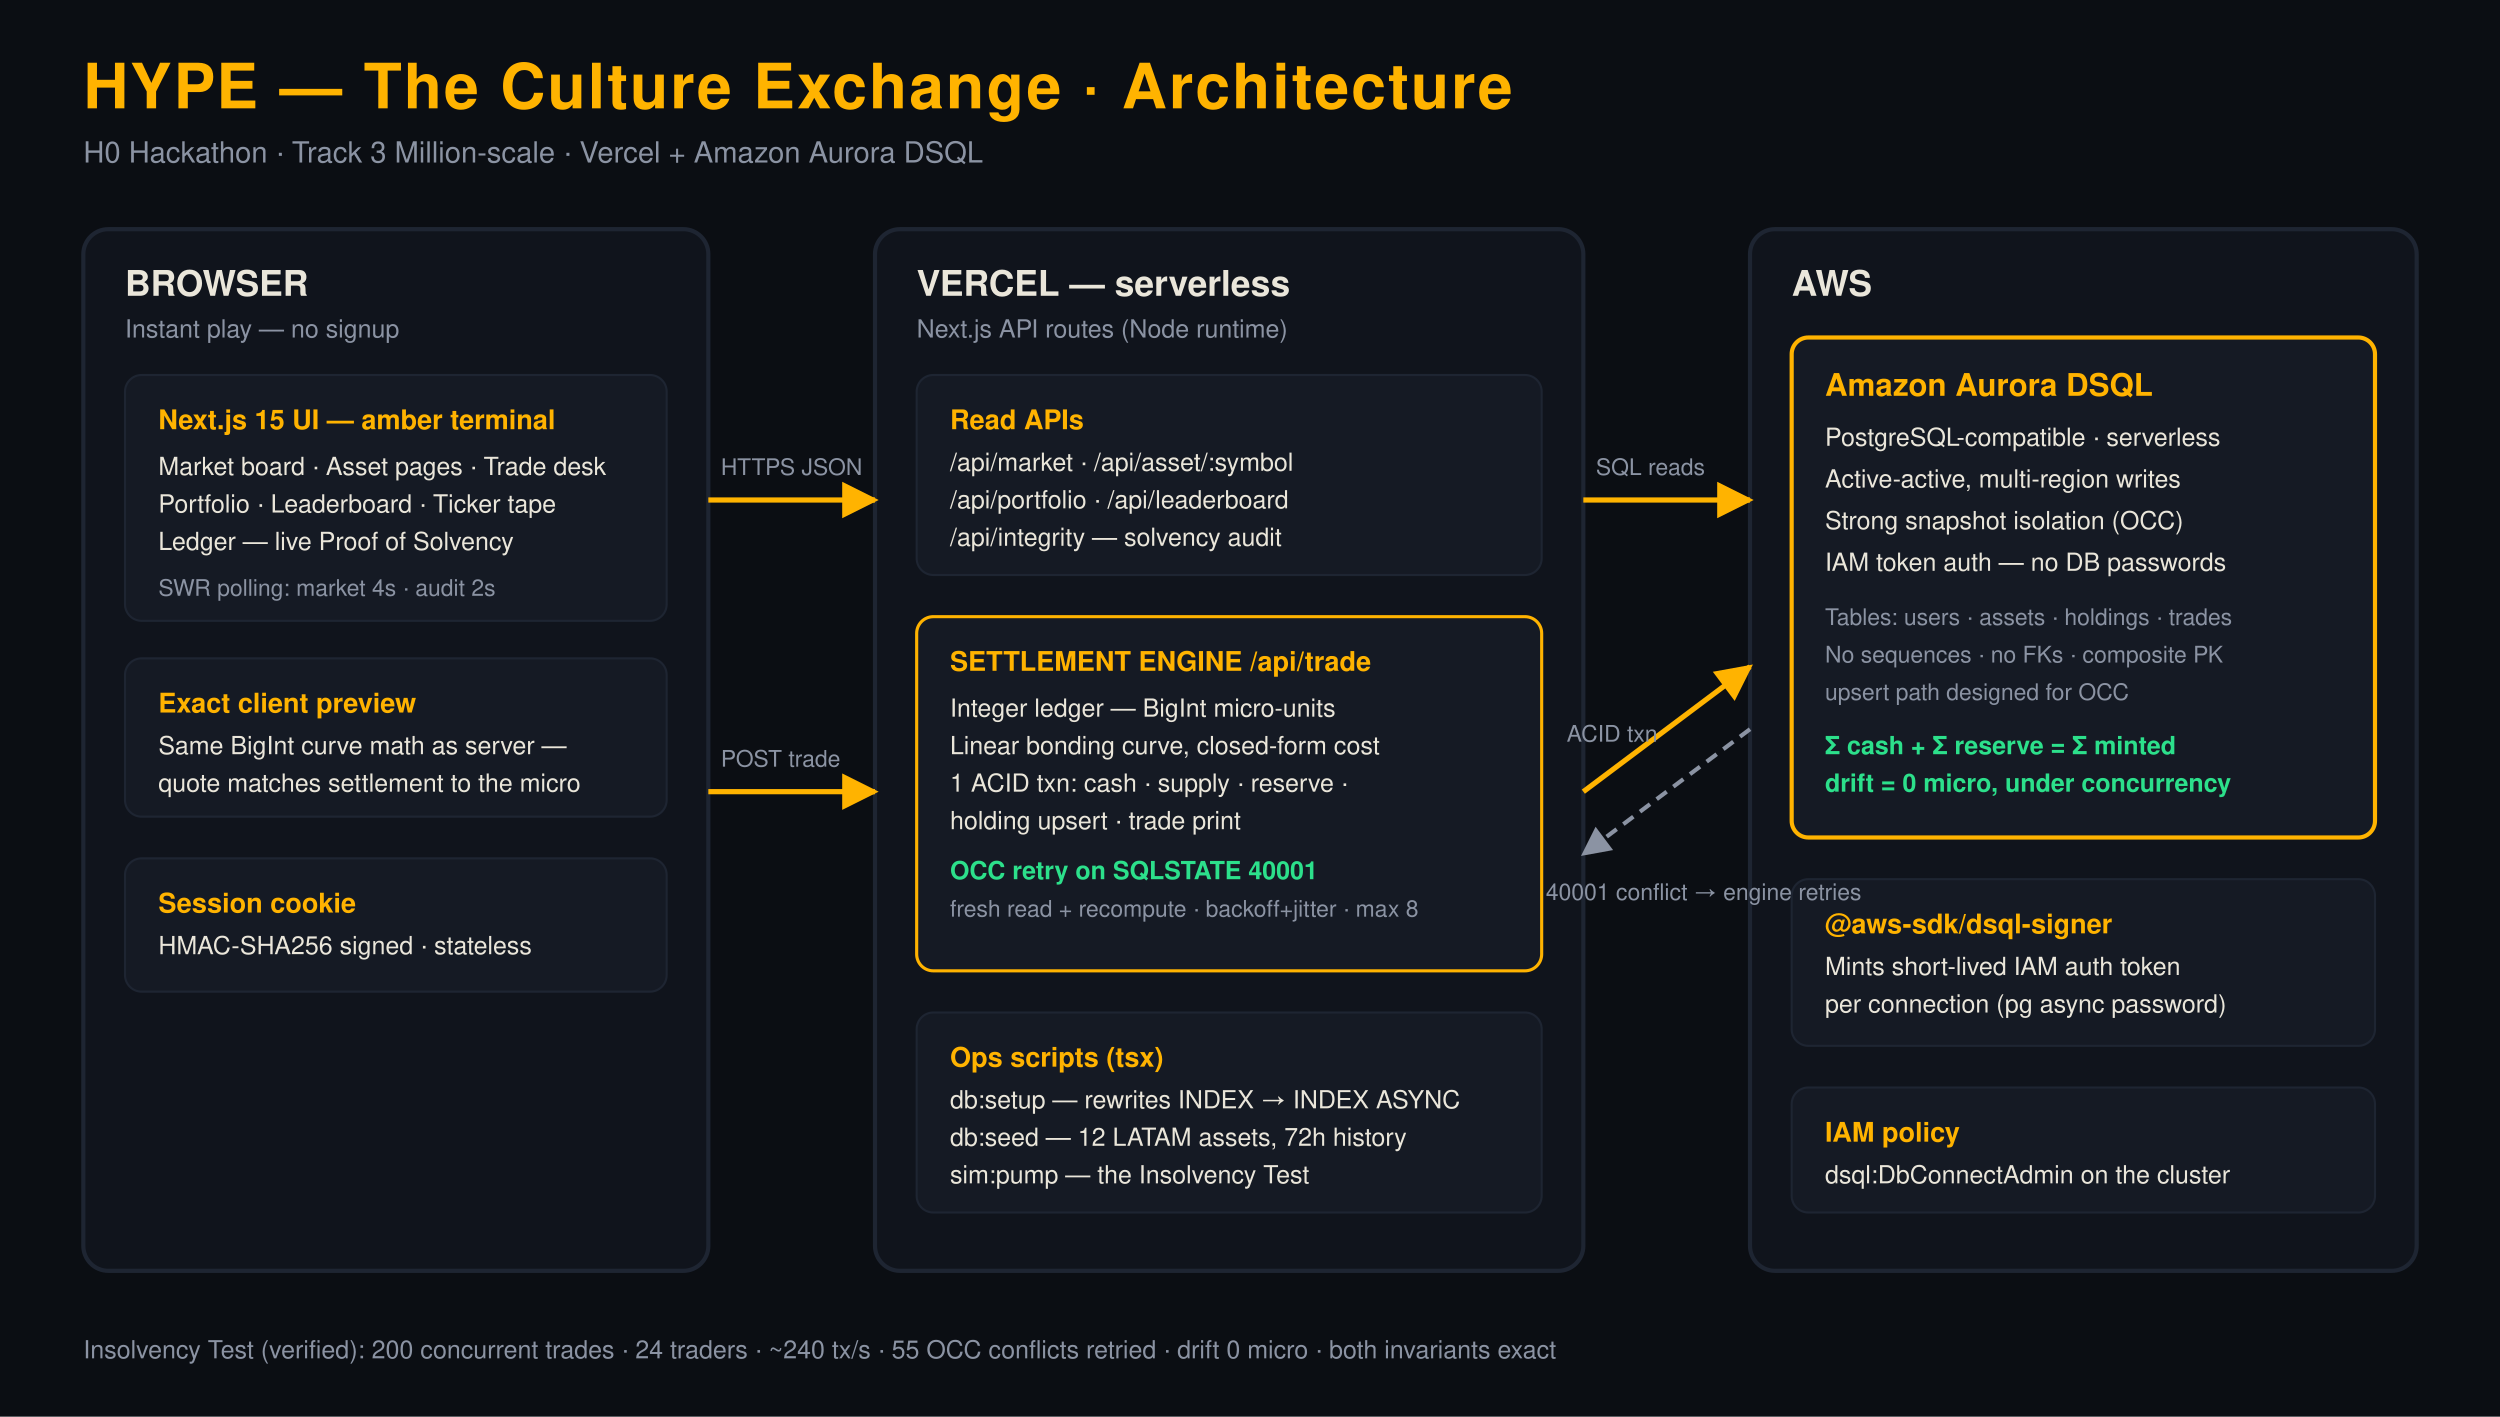
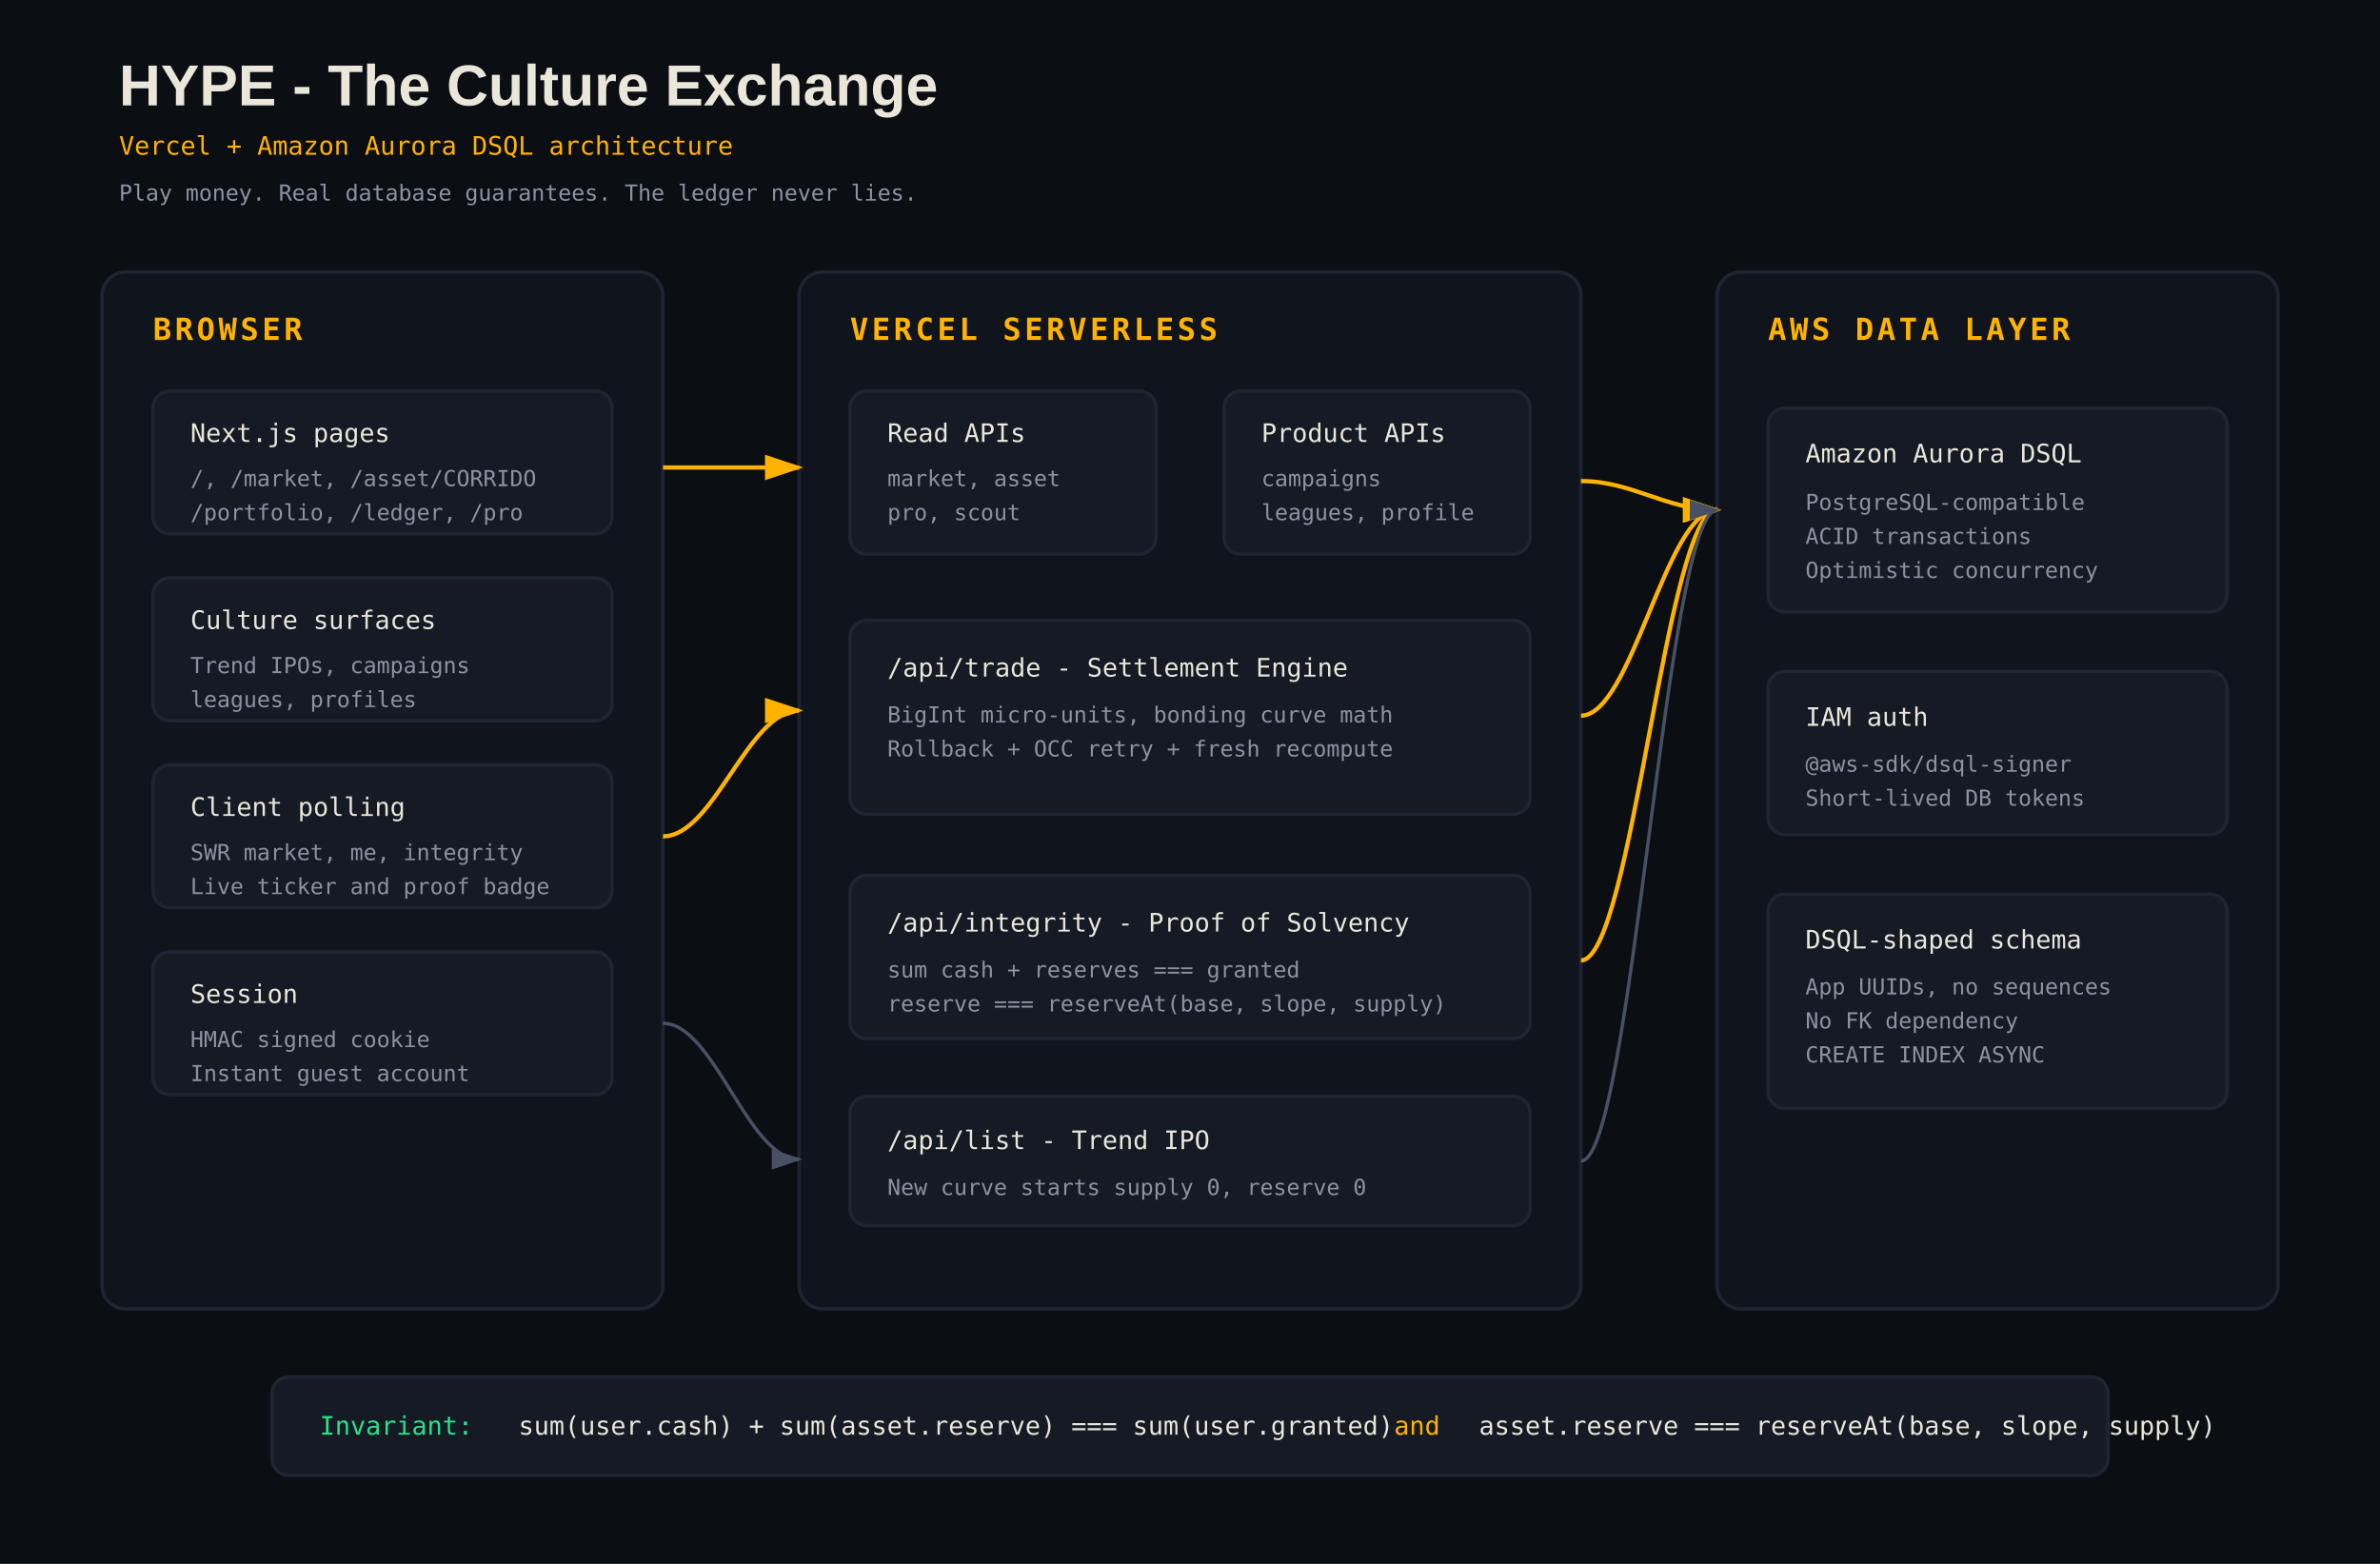
- <svg xmlns="http://www.w3.org/2000/svg" viewBox="0 0 1200 680" font-family="Segoe UI, Helvetica, Arial, sans-serif">
+ <svg xmlns="http://www.w3.org/2000/svg" width="1400" height="920" viewBox="0 0 1400 920">
  <defs>
-     <marker id="arrow" viewBox="0 0 10 10" refX="9" refY="5" markerWidth="7" markerHeight="7" orient="auto-start-reverse">
-       <path d="M0,0 L10,5 L0,10 z" fill="#FFB300" />
+     <style>
+       .bg { fill: #0B0E13; }
+       .panel { fill: #10141C; stroke: #1E2532; stroke-width: 2; rx: 14; }
+       .panel2 { fill: #151A24; stroke: #1E2532; stroke-width: 2; rx: 10; }
+       .amber { fill: #FFB300; }
+       .paper { fill: #EAE6DA; }
+       .mut { fill: #8B93A3; }
+       .green { fill: #2CE08B; }
+       .line { stroke: #FFB300; stroke-width: 2.5; fill: none; marker-end: url(#arrow); }
+       .soft { stroke: #485163; stroke-width: 2; fill: none; marker-end: url(#arrow-soft); }
+       text { font-family: "IBM Plex Mono", Consolas, monospace; }
+       .title { font-family: Arial, sans-serif; font-weight: 800; font-size: 34px; }
+       .h { font-weight: 700; font-size: 18px; letter-spacing: 2px; }
+       .t { font-size: 15px; }
+       .s { font-size: 13px; }
+     </style>
+     <marker id="arrow" markerWidth="10" markerHeight="10" refX="8" refY="3" orient="auto" markerUnits="strokeWidth">
+       <path d="M0,0 L0,6 L9,3 z" fill="#FFB300" />
    </marker>
-     <marker id="arrowdim" viewBox="0 0 10 10" refX="9" refY="5" markerWidth="7" markerHeight="7" orient="auto-start-reverse">
-       <path d="M0,0 L10,5 L0,10 z" fill="#8B93A3" />
+     <marker id="arrow-soft" markerWidth="10" markerHeight="10" refX="8" refY="3" orient="auto" markerUnits="strokeWidth">
+       <path d="M0,0 L0,6 L9,3 z" fill="#485163" />
    </marker>
  </defs>
-   <rect width="1200" height="680" fill="#0B0E13" />
-   <text x="40" y="52" fill="#FFB300" font-size="30" font-weight="800" letter-spacing="1">HYPE — The Culture Exchange · Architecture</text>
-   <text x="40" y="78" fill="#8B93A3" font-size="14">H0 Hackathon · Track 3 Million-scale · Vercel + Amazon Aurora DSQL</text>
-   <rect x="40" y="110" width="300" height="500" rx="12" fill="#10141C" stroke="#1E2532" stroke-width="2" />
-   <text x="60" y="142" fill="#EAE6DA" font-size="17" font-weight="700">BROWSER</text>
-   <text x="60" y="162" fill="#8B93A3" font-size="12">Instant play — no signup</text>
-   <rect x="60" y="180" width="260" height="118" rx="8" fill="#151A24" stroke="#1E2532" />
-   <text x="76" y="206" fill="#FFB300" font-size="13" font-weight="700">Next.js 15 UI — amber terminal</text>
-   <text x="76" y="228" fill="#EAE6DA" font-size="12">Market board · Asset pages · Trade desk</text>
-   <text x="76" y="246" fill="#EAE6DA" font-size="12">Portfolio · Leaderboard · Ticker tape</text>
-   <text x="76" y="264" fill="#EAE6DA" font-size="12">Ledger — live Proof of Solvency</text>
-   <text x="76" y="286" fill="#8B93A3" font-size="11">SWR polling: market 4s · audit 2s</text>
-   <rect x="60" y="316" width="260" height="76" rx="8" fill="#151A24" stroke="#1E2532" />
-   <text x="76" y="342" fill="#FFB300" font-size="13" font-weight="700">Exact client preview</text>
-   <text x="76" y="362" fill="#EAE6DA" font-size="12">Same BigInt curve math as server —</text>
-   <text x="76" y="380" fill="#EAE6DA" font-size="12">quote matches settlement to the micro</text>
-   <rect x="60" y="412" width="260" height="64" rx="8" fill="#151A24" stroke="#1E2532" />
-   <text x="76" y="438" fill="#FFB300" font-size="13" font-weight="700">Session cookie</text>
-   <text x="76" y="458" fill="#EAE6DA" font-size="12">HMAC-SHA256 signed · stateless</text>
-   <rect x="420" y="110" width="340" height="500" rx="12" fill="#10141C" stroke="#1E2532" stroke-width="2" />
-   <text x="440" y="142" fill="#EAE6DA" font-size="17" font-weight="700">VERCEL — serverless</text>
-   <text x="440" y="162" fill="#8B93A3" font-size="12">Next.js API routes (Node runtime)</text>
-   <rect x="440" y="180" width="300" height="96" rx="8" fill="#151A24" stroke="#1E2532" />
-   <text x="456" y="206" fill="#FFB300" font-size="13" font-weight="700">Read APIs</text>
-   <text x="456" y="226" fill="#EAE6DA" font-size="12">/api/market · /api/asset/:symbol</text>
-   <text x="456" y="244" fill="#EAE6DA" font-size="12">/api/portfolio · /api/leaderboard</text>
-   <text x="456" y="262" fill="#EAE6DA" font-size="12">/api/integrity — solvency audit</text>
-   <rect x="440" y="296" width="300" height="170" rx="8" fill="#151A24" stroke="#FFB300" stroke-width="1.5" />
-   <text x="456" y="322" fill="#FFB300" font-size="13" font-weight="700">SETTLEMENT ENGINE  /api/trade</text>
-   <text x="456" y="344" fill="#EAE6DA" font-size="12">Integer ledger — BigInt micro-units</text>
-   <text x="456" y="362" fill="#EAE6DA" font-size="12">Linear bonding curve, closed-form cost</text>
-   <text x="456" y="380" fill="#EAE6DA" font-size="12">1 ACID txn: cash · supply · reserve ·</text>
-   <text x="456" y="398" fill="#EAE6DA" font-size="12">holding upsert · trade print</text>
-   <text x="456" y="422" fill="#2CE08B" font-size="12" font-weight="700">OCC retry on SQLSTATE 40001</text>
-   <text x="456" y="440" fill="#8B93A3" font-size="11">fresh read + recompute · backoff+jitter · max 8</text>
-   <rect x="440" y="486" width="300" height="96" rx="8" fill="#151A24" stroke="#1E2532" />
-   <text x="456" y="512" fill="#FFB300" font-size="13" font-weight="700">Ops scripts (tsx)</text>
-   <text x="456" y="532" fill="#EAE6DA" font-size="12">db:setup — rewrites INDEX → INDEX ASYNC</text>
-   <text x="456" y="550" fill="#EAE6DA" font-size="12">db:seed — 12 LATAM assets, 72h history</text>
-   <text x="456" y="568" fill="#EAE6DA" font-size="12">sim:pump — the Insolvency Test</text>
-   <rect x="840" y="110" width="320" height="500" rx="12" fill="#10141C" stroke="#1E2532" stroke-width="2" />
-   <text x="860" y="142" fill="#EAE6DA" font-size="17" font-weight="700">AWS</text>
-   <rect x="860" y="162" width="280" height="240" rx="8" fill="#151A24" stroke="#FFB300" stroke-width="2" />
-   <text x="876" y="190" fill="#FFB300" font-size="15" font-weight="800">Amazon Aurora DSQL</text>
-   <text x="876" y="214" fill="#EAE6DA" font-size="12">PostgreSQL-compatible · serverless</text>
-   <text x="876" y="234" fill="#EAE6DA" font-size="12">Active-active, multi-region writes</text>
-   <text x="876" y="254" fill="#EAE6DA" font-size="12">Strong snapshot isolation (OCC)</text>
-   <text x="876" y="274" fill="#EAE6DA" font-size="12">IAM token auth — no DB passwords</text>
-   <text x="876" y="300" fill="#8B93A3" font-size="11">Tables: users · assets · holdings · trades</text>
-   <text x="876" y="318" fill="#8B93A3" font-size="11">No sequences · no FKs · composite PK</text>
-   <text x="876" y="336" fill="#8B93A3" font-size="11">upsert path designed for OCC</text>
-   <text x="876" y="362" fill="#2CE08B" font-size="12" font-weight="700">Σ cash + Σ reserve = Σ minted</text>
-   <text x="876" y="380" fill="#2CE08B" font-size="12" font-weight="700">drift = 0 micro, under concurrency</text>
-   <rect x="860" y="422" width="280" height="80" rx="8" fill="#151A24" stroke="#1E2532" />
-   <text x="876" y="448" fill="#FFB300" font-size="13" font-weight="700">@aws-sdk/dsql-signer</text>
-   <text x="876" y="468" fill="#EAE6DA" font-size="12">Mints short-lived IAM auth token</text>
-   <text x="876" y="486" fill="#EAE6DA" font-size="12">per connection (pg async password)</text>
-   <rect x="860" y="522" width="280" height="60" rx="8" fill="#151A24" stroke="#1E2532" />
-   <text x="876" y="548" fill="#FFB300" font-size="13" font-weight="700">IAM policy</text>
-   <text x="876" y="568" fill="#EAE6DA" font-size="12">dsql:DbConnectAdmin on the cluster</text>
-   <line x1="340" y1="240" x2="420" y2="240" stroke="#FFB300" stroke-width="2.5" marker-end="url(#arrow)" />
-   <text x="346" y="228" fill="#8B93A3" font-size="11">HTTPS JSON</text>
-   <line x1="340" y1="380" x2="420" y2="380" stroke="#FFB300" stroke-width="2.5" marker-end="url(#arrow)" />
-   <text x="346" y="368" fill="#8B93A3" font-size="11">POST trade</text>
-   <line x1="760" y1="240" x2="840" y2="240" stroke="#FFB300" stroke-width="2.5" marker-end="url(#arrow)" />
-   <text x="766" y="228" fill="#8B93A3" font-size="11">SQL reads</text>
-   <line x1="760" y1="380" x2="840" y2="320" stroke="#FFB300" stroke-width="2.5" marker-end="url(#arrow)" />
-   <text x="752" y="356" fill="#8B93A3" font-size="11">ACID txn</text>
-   <line x1="840" y1="350" x2="760" y2="410" stroke="#8B93A3" stroke-width="2" stroke-dasharray="6 4" marker-end="url(#arrowdim)" />
-   <text x="742" y="432" fill="#8B93A3" font-size="11">40001 conflict → engine retries</text>
-   <text x="40" y="652" fill="#8B93A3" font-size="12">Insolvency Test (verified): 200 concurrent trades · 24 traders · ~240 tx/s · 55 OCC conflicts retried · drift 0 micro · both invariants exact</text>
+   <rect class="bg" width="1400" height="920" />
+   <text x="70" y="62" class="title paper">HYPE - The Culture Exchange</text>
+   <text x="70" y="91" class="t amber">Vercel + Amazon Aurora DSQL architecture</text>
+   <text x="70" y="118" class="s mut">Play money. Real database guarantees. The ledger never lies.</text>
+   <rect x="60" y="160" width="330" height="610" class="panel" />
+   <text x="90" y="200" class="h amber">BROWSER</text>
+   <rect x="90" y="230" width="270" height="84" class="panel2" />
+   <text x="112" y="260" class="t paper">Next.js pages</text>
+   <text x="112" y="286" class="s mut">/, /market, /asset/CORRIDO</text>
+   <text x="112" y="306" class="s mut">/portfolio, /ledger, /pro</text>
+   <rect x="90" y="340" width="270" height="84" class="panel2" />
+   <text x="112" y="370" class="t paper">Culture surfaces</text>
+   <text x="112" y="396" class="s mut">Trend IPOs, campaigns</text>
+   <text x="112" y="416" class="s mut">leagues, profiles</text>
+   <rect x="90" y="450" width="270" height="84" class="panel2" />
+   <text x="112" y="480" class="t paper">Client polling</text>
+   <text x="112" y="506" class="s mut">SWR market, me, integrity</text>
+   <text x="112" y="526" class="s mut">Live ticker and proof badge</text>
+   <rect x="90" y="560" width="270" height="84" class="panel2" />
+   <text x="112" y="590" class="t paper">Session</text>
+   <text x="112" y="616" class="s mut">HMAC signed cookie</text>
+   <text x="112" y="636" class="s mut">Instant guest account</text>
+   <rect x="470" y="160" width="460" height="610" class="panel" />
+   <text x="500" y="200" class="h amber">VERCEL SERVERLESS</text>
+   <rect x="500" y="230" width="180" height="96" class="panel2" />
+   <text x="522" y="260" class="t paper">Read APIs</text>
+   <text x="522" y="286" class="s mut">market, asset</text>
+   <text x="522" y="306" class="s mut">pro, scout</text>
+   <rect x="720" y="230" width="180" height="96" class="panel2" />
+   <text x="742" y="260" class="t paper">Product APIs</text>
+   <text x="742" y="286" class="s mut">campaigns</text>
+   <text x="742" y="306" class="s mut">leagues, profile</text>
+   <rect x="500" y="365" width="400" height="114" class="panel2" />
+   <text x="522" y="398" class="t paper">/api/trade - Settlement Engine</text>
+   <text x="522" y="425" class="s mut">BigInt micro-units, bonding curve math</text>
+   <text x="522" y="445" class="s mut">Rollback + OCC retry + fresh recompute</text>
+   <rect x="500" y="515" width="400" height="96" class="panel2" />
+   <text x="522" y="548" class="t paper">/api/integrity - Proof of Solvency</text>
+   <text x="522" y="575" class="s mut">sum cash + reserves === granted</text>
+   <text x="522" y="595" class="s mut">reserve === reserveAt(base, slope, supply)</text>
+   <rect x="500" y="645" width="400" height="76" class="panel2" />
+   <text x="522" y="676" class="t paper">/api/list - Trend IPO</text>
+   <text x="522" y="703" class="s mut">New curve starts supply 0, reserve 0</text>
+   <rect x="1010" y="160" width="330" height="610" class="panel" />
+   <text x="1040" y="200" class="h amber">AWS DATA LAYER</text>
+   <rect x="1040" y="240" width="270" height="120" class="panel2" />
+   <text x="1062" y="272" class="t paper">Amazon Aurora DSQL</text>
+   <text x="1062" y="300" class="s mut">PostgreSQL-compatible</text>
+   <text x="1062" y="320" class="s mut">ACID transactions</text>
+   <text x="1062" y="340" class="s mut">Optimistic concurrency</text>
+   <rect x="1040" y="395" width="270" height="96" class="panel2" />
+   <text x="1062" y="427" class="t paper">IAM auth</text>
+   <text x="1062" y="454" class="s mut">@aws-sdk/dsql-signer</text>
+   <text x="1062" y="474" class="s mut">Short-lived DB tokens</text>
+   <rect x="1040" y="526" width="270" height="126" class="panel2" />
+   <text x="1062" y="558" class="t paper">DSQL-shaped schema</text>
+   <text x="1062" y="585" class="s mut">App UUIDs, no sequences</text>
+   <text x="1062" y="605" class="s mut">No FK dependency</text>
+   <text x="1062" y="625" class="s mut">CREATE INDEX ASYNC</text>
+   <path d="M390 275 C420 275 440 275 470 275" class="line" />
+   <path d="M390 492 C420 492 440 418 470 418" class="line" />
+   <path d="M390 602 C420 602 440 682 470 682" class="soft" />
+   <path d="M930 283 C960 283 980 300 1010 300" class="line" />
+   <path d="M930 421 C960 421 980 300 1010 300" class="line" />
+   <path d="M930 565 C960 565 980 300 1010 300" class="line" />
+   <path d="M930 683 C960 683 980 300 1010 300" class="soft" />
+   <rect x="160" y="810" width="1080" height="58" class="panel2" />
+   <text x="188" y="844" class="t green">Invariant:</text>
+   <text x="305" y="844" class="t paper">sum(user.cash) + sum(asset.reserve) === sum(user.granted)</text>
+   <text x="820" y="844" class="t amber">and</text>
+   <text x="870" y="844" class="t paper">asset.reserve === reserveAt(base, slope, supply)</text>
</svg>
